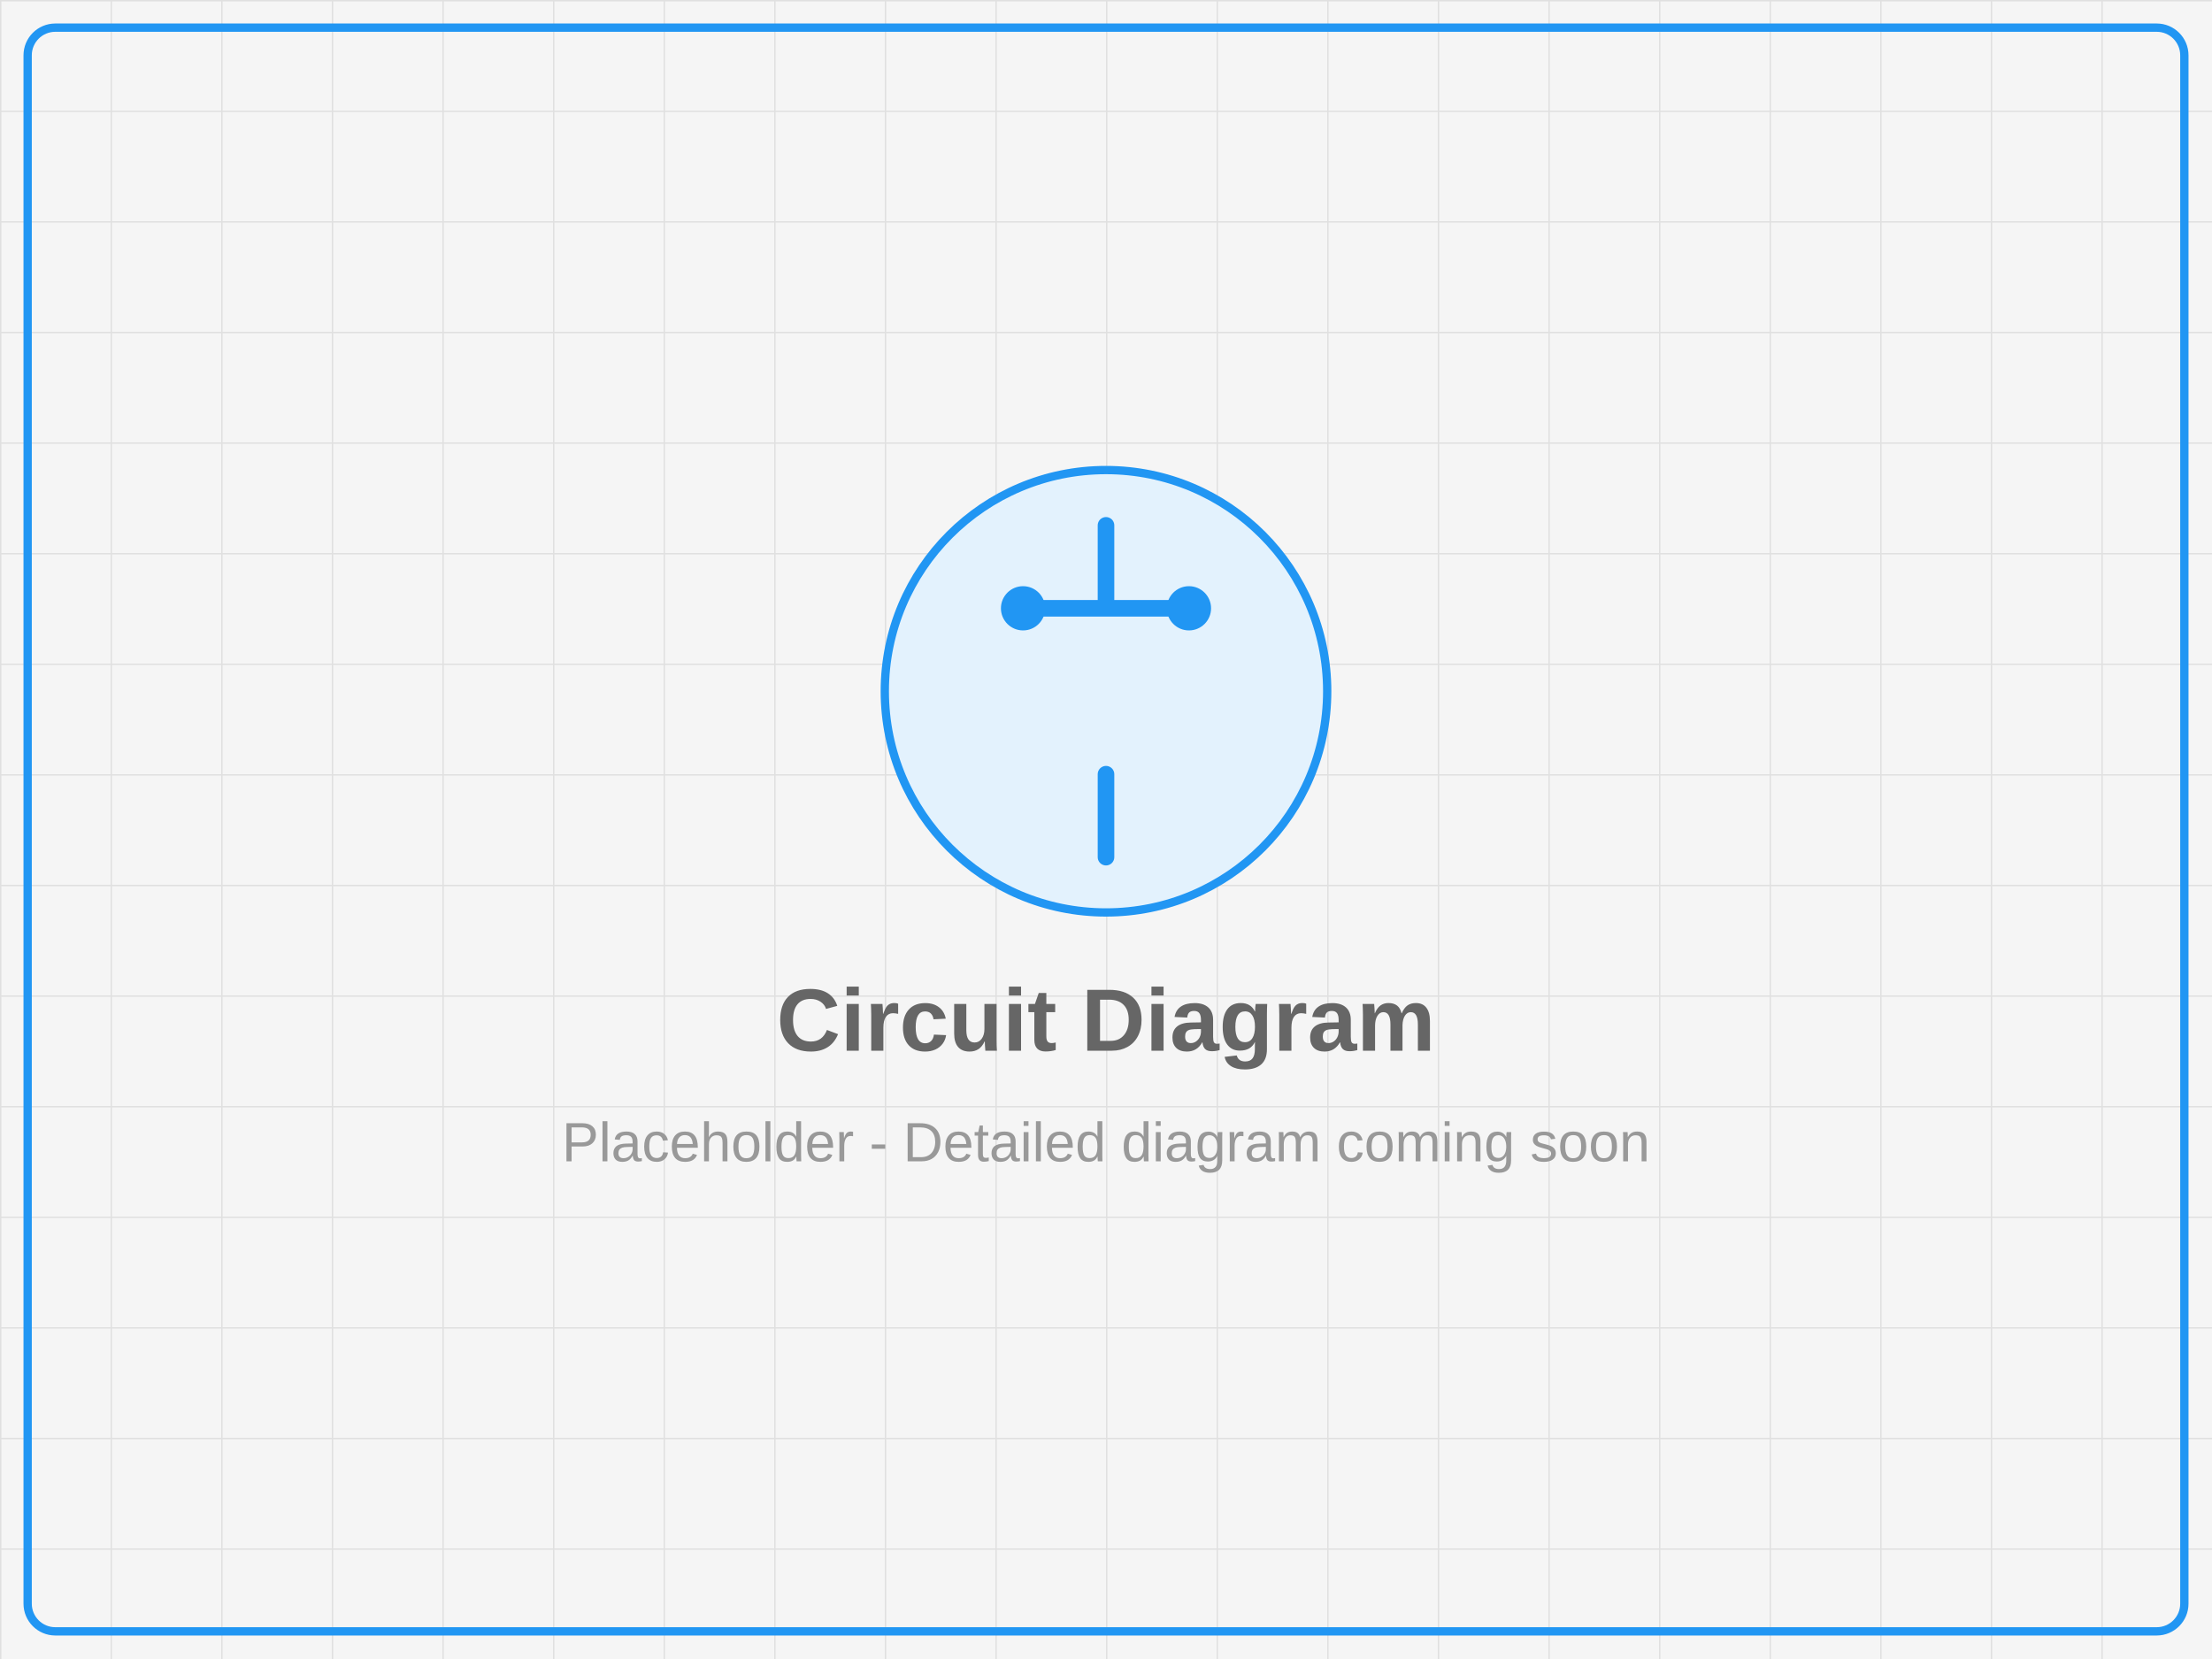
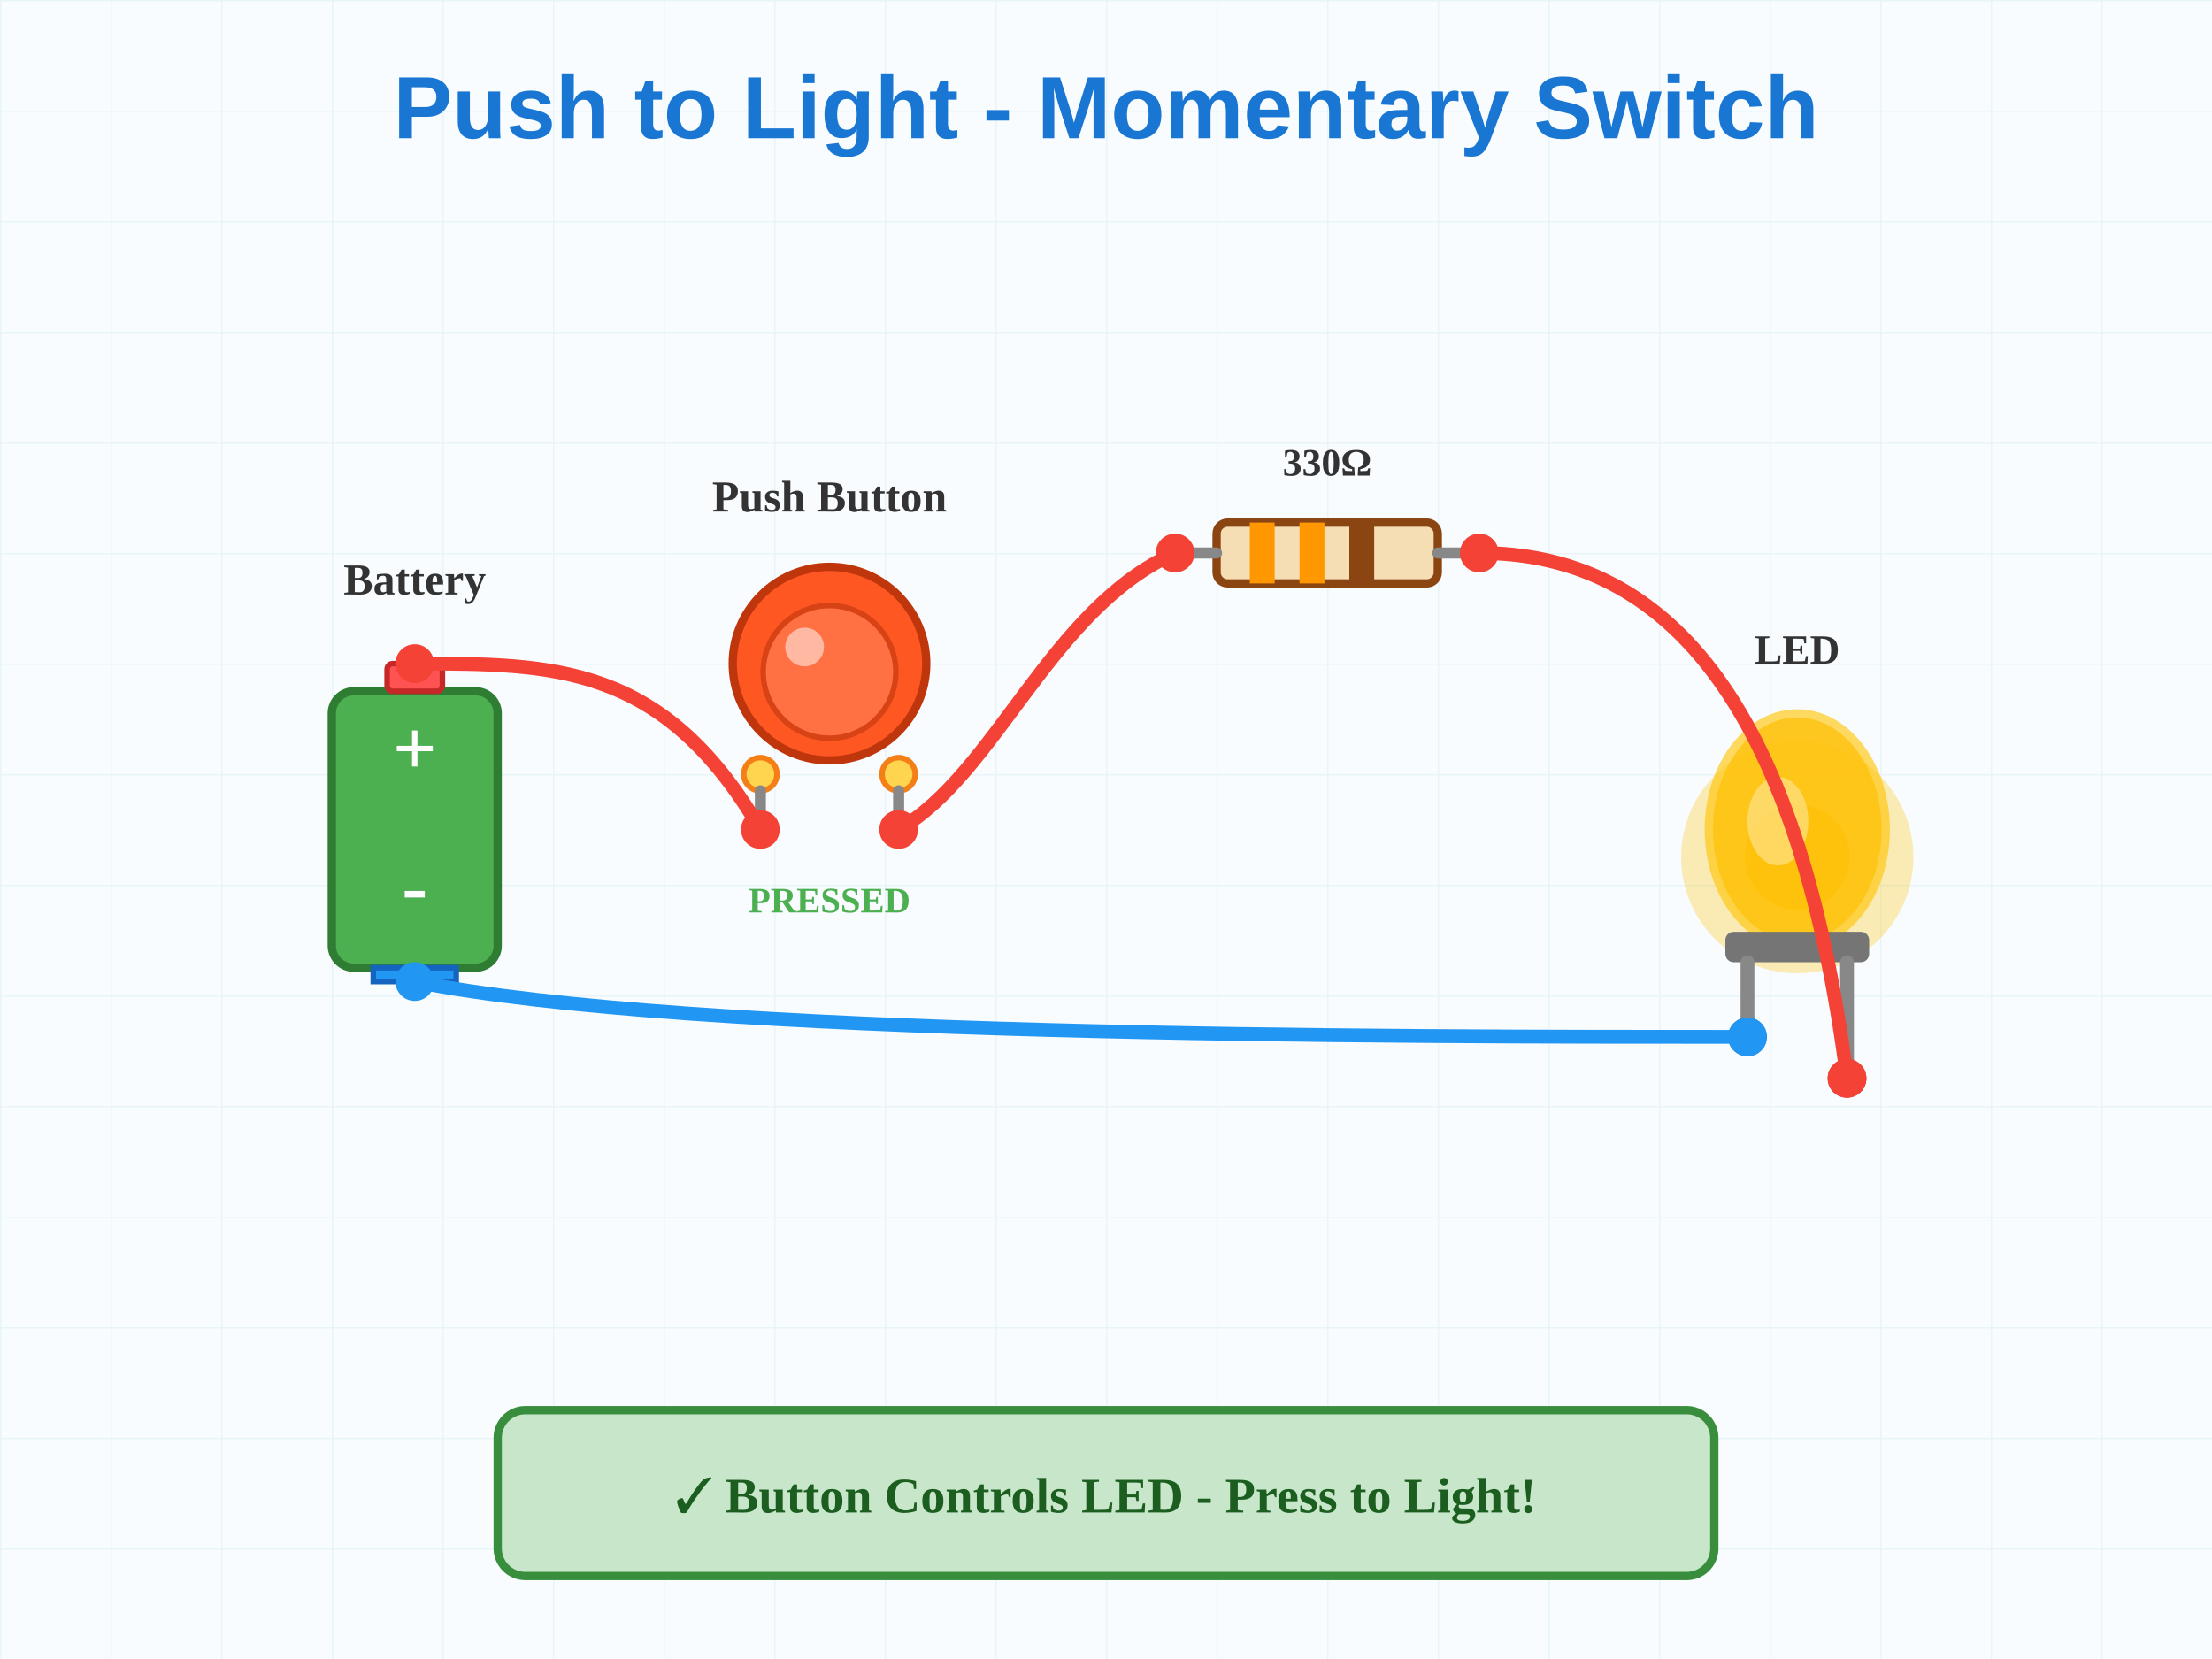
<svg xmlns="http://www.w3.org/2000/svg" width="800" height="600" viewBox="0 0 800 600">
-   <rect width="800" height="600" fill="#f5f5f5" />
+   <rect width="800" height="600" fill="#f8fcff" />
  <defs>
    <pattern id="grid" width="40" height="40" patternUnits="userSpaceOnUse">
-       <path d="M 40 0 L 0 0 0 40" fill="none" stroke="#e0e0e0" stroke-width="1" />
+       <path d="M 40 0 L 0 0 0 40" fill="none" stroke="#e8f4f8" stroke-width="1" />
    </pattern>
  </defs>
  <rect width="800" height="600" fill="url(#grid)" />
-   <rect x="10" y="10" width="780" height="580" fill="none" stroke="#2196F3" stroke-width="3" rx="10" />
-   <circle cx="400" cy="250" r="80" fill="#E3F2FD" stroke="#2196F3" stroke-width="3" />
-   <path d="M 400 190 L 400 220 M 370 220 L 430 220 M 400 280 L 400 310" stroke="#2196F3" stroke-width="6" stroke-linecap="round" />
-   <circle cx="370" cy="220" r="8" fill="#2196F3" />
-   <circle cx="430" cy="220" r="8" fill="#2196F3" />
-   <text x="400" y="380" text-anchor="middle" font-size="32" fill="#666" font-family="Arial, sans-serif" font-weight="bold">
-     Circuit Diagram
-   </text>
-   <text x="400" y="420" text-anchor="middle" font-size="20" fill="#999" font-family="Arial, sans-serif">
-     Placeholder - Detailed diagram coming soon
-   </text>
+   <text x="400" y="50" font-size="32" fill="#1976D2" text-anchor="middle" font-family="Arial, sans-serif" font-weight="bold">Push to Light - Momentary Switch</text>
+   <g transform="translate(150, 300)">
+     <rect x="-30" y="-50" width="60" height="100" fill="#4CAF50" stroke="#2E7D32" stroke-width="3" rx="8" />
+     <rect x="-10" y="-60" width="20" height="10" fill="#FF5252" stroke="#C62828" stroke-width="2" rx="2" />
+     <rect x="-15" y="50" width="30" height="5" fill="#2196F3" stroke="#1565C0" stroke-width="2" />
+     <text x="0" y="-20" font-size="28" fill="#fff" text-anchor="middle" font-weight="bold">+</text>
+     <text x="0" y="30" font-size="28" fill="#fff" text-anchor="middle" font-weight="bold">-</text>
+     <circle cx="0" cy="-60" r="6" fill="#FF5252" />
+     <circle cx="0" cy="55" r="6" fill="#2196F3" />
+     <text x="0" y="-85" font-size="16" fill="#333" text-anchor="middle" font-weight="bold">Battery</text>
+   </g>
+   <g transform="translate(300, 240)">
+     <circle cx="0" cy="0" r="35" fill="#FF5722" stroke="#BF360C" stroke-width="3" />
+     <circle cx="0" cy="3" r="24" fill="#FF7043" stroke="#D84315" stroke-width="2" />
+     <circle cx="-9" cy="-6" r="7" fill="#FFCCBC" opacity="0.8" />
+     <circle cx="-25" cy="40" r="6" fill="#FFD54F" stroke="#F57F17" stroke-width="2" />
+     <circle cx="25" cy="40" r="6" fill="#FFD54F" stroke="#F57F17" stroke-width="2" />
+     <line x1="-25" y1="46" x2="-25" y2="60" stroke="#888" stroke-width="4" stroke-linecap="round" />
+     <line x1="25" y1="46" x2="25" y2="60" stroke="#888" stroke-width="4" stroke-linecap="round" />
+     <circle cx="-25" cy="60" r="6" fill="#888" />
+     <circle cx="25" cy="60" r="6" fill="#888" />
+     <text x="0" y="-55" font-size="16" fill="#333" text-anchor="middle" font-weight="bold">Push Button</text>
+     <text x="0" y="90" font-size="13" fill="#4CAF50" text-anchor="middle" font-weight="bold">PRESSED</text>
+   </g>
+   <g transform="translate(480, 200)">
+     <rect x="-40" y="-11" width="80" height="22" fill="#F5DEB3" stroke="#8B4513" stroke-width="3" rx="4" />
+     <rect x="-28" y="-11" width="9" height="22" fill="#FF9800" />
+     <rect x="-10" y="-11" width="9" height="22" fill="#FF9800" />
+     <rect x="8" y="-11" width="9" height="22" fill="#8B4513" />
+     <line x1="-55" y1="0" x2="-40" y2="0" stroke="#888" stroke-width="4" stroke-linecap="round" />
+     <line x1="40" y1="0" x2="55" y2="0" stroke="#888" stroke-width="4" stroke-linecap="round" />
+     <circle cx="-55" cy="0" r="5" fill="#888" />
+     <circle cx="55" cy="0" r="5" fill="#888" />
+     <text x="0" y="-28" font-size="14" fill="#333" text-anchor="middle" font-weight="bold">330Ω</text>
+   </g>
+   <g transform="translate(650, 310)">
+     <ellipse cx="0" cy="-10" rx="32" ry="42" fill="#FFC107" stroke="#FFD54F" stroke-width="3" opacity="0.9" />
+     <circle cx="0" cy="0" r="19" fill="#FFC107" opacity="0.7" />
+     <ellipse cx="-7" cy="-13" rx="11" ry="16" fill="#FFFFFF" opacity="0.5" />
+     <circle cx="0" cy="0" r="42" fill="#FFC107" opacity="0.3" />
+     <rect x="-26" y="27" width="52" height="11" fill="#757575" rx="3" />
+     <line x1="18" y1="38" x2="18" y2="80" stroke="#888" stroke-width="5" stroke-linecap="round" />
+     <circle cx="18" cy="80" r="6" fill="#FF5252" stroke="#C62828" stroke-width="2" />
+     <line x1="-18" y1="38" x2="-18" y2="65" stroke="#888" stroke-width="5" stroke-linecap="round" />
+     <circle cx="-18" cy="65" r="6" fill="#2196F3" stroke="#1565C0" stroke-width="2" />
+     <text x="0" y="-70" font-size="15" fill="#333" text-anchor="middle" font-weight="bold">LED</text>
+   </g>
+   <path d="M 150 240 C 200 240, 240 240, 275 300" fill="none" stroke="#F44336" stroke-width="5" stroke-linecap="round" />
+   <circle cx="150" cy="240" r="7" fill="#F44336" />
+   <circle cx="275" cy="300" r="7" fill="#F44336" />
+   <path d="M 325 300 C 360 280, 380 220, 425 200" fill="none" stroke="#F44336" stroke-width="5" stroke-linecap="round" />
+   <circle cx="325" cy="300" r="7" fill="#F44336" />
+   <circle cx="425" cy="200" r="7" fill="#F44336" />
+   <path d="M 535 200 C 600 200, 650 250, 668 390" fill="none" stroke="#F44336" stroke-width="5" stroke-linecap="round" />
+   <circle cx="535" cy="200" r="7" fill="#F44336" />
+   <circle cx="668" cy="390" r="7" fill="#F44336" />
+   <path d="M 632 375 C 500 375, 250 375, 150 355" fill="none" stroke="#2196F3" stroke-width="5" stroke-linecap="round" />
+   <circle cx="632" cy="375" r="7" fill="#2196F3" />
+   <circle cx="150" cy="355" r="7" fill="#2196F3" />
+   <rect x="180" y="510" width="440" height="60" fill="#C8E6C9" stroke="#388E3C" stroke-width="3" rx="10" />
+   <text x="400" y="547" font-size="18" fill="#1B5E20" text-anchor="middle" font-weight="bold">✓ Button Controls LED - Press to Light!</text>
</svg>
